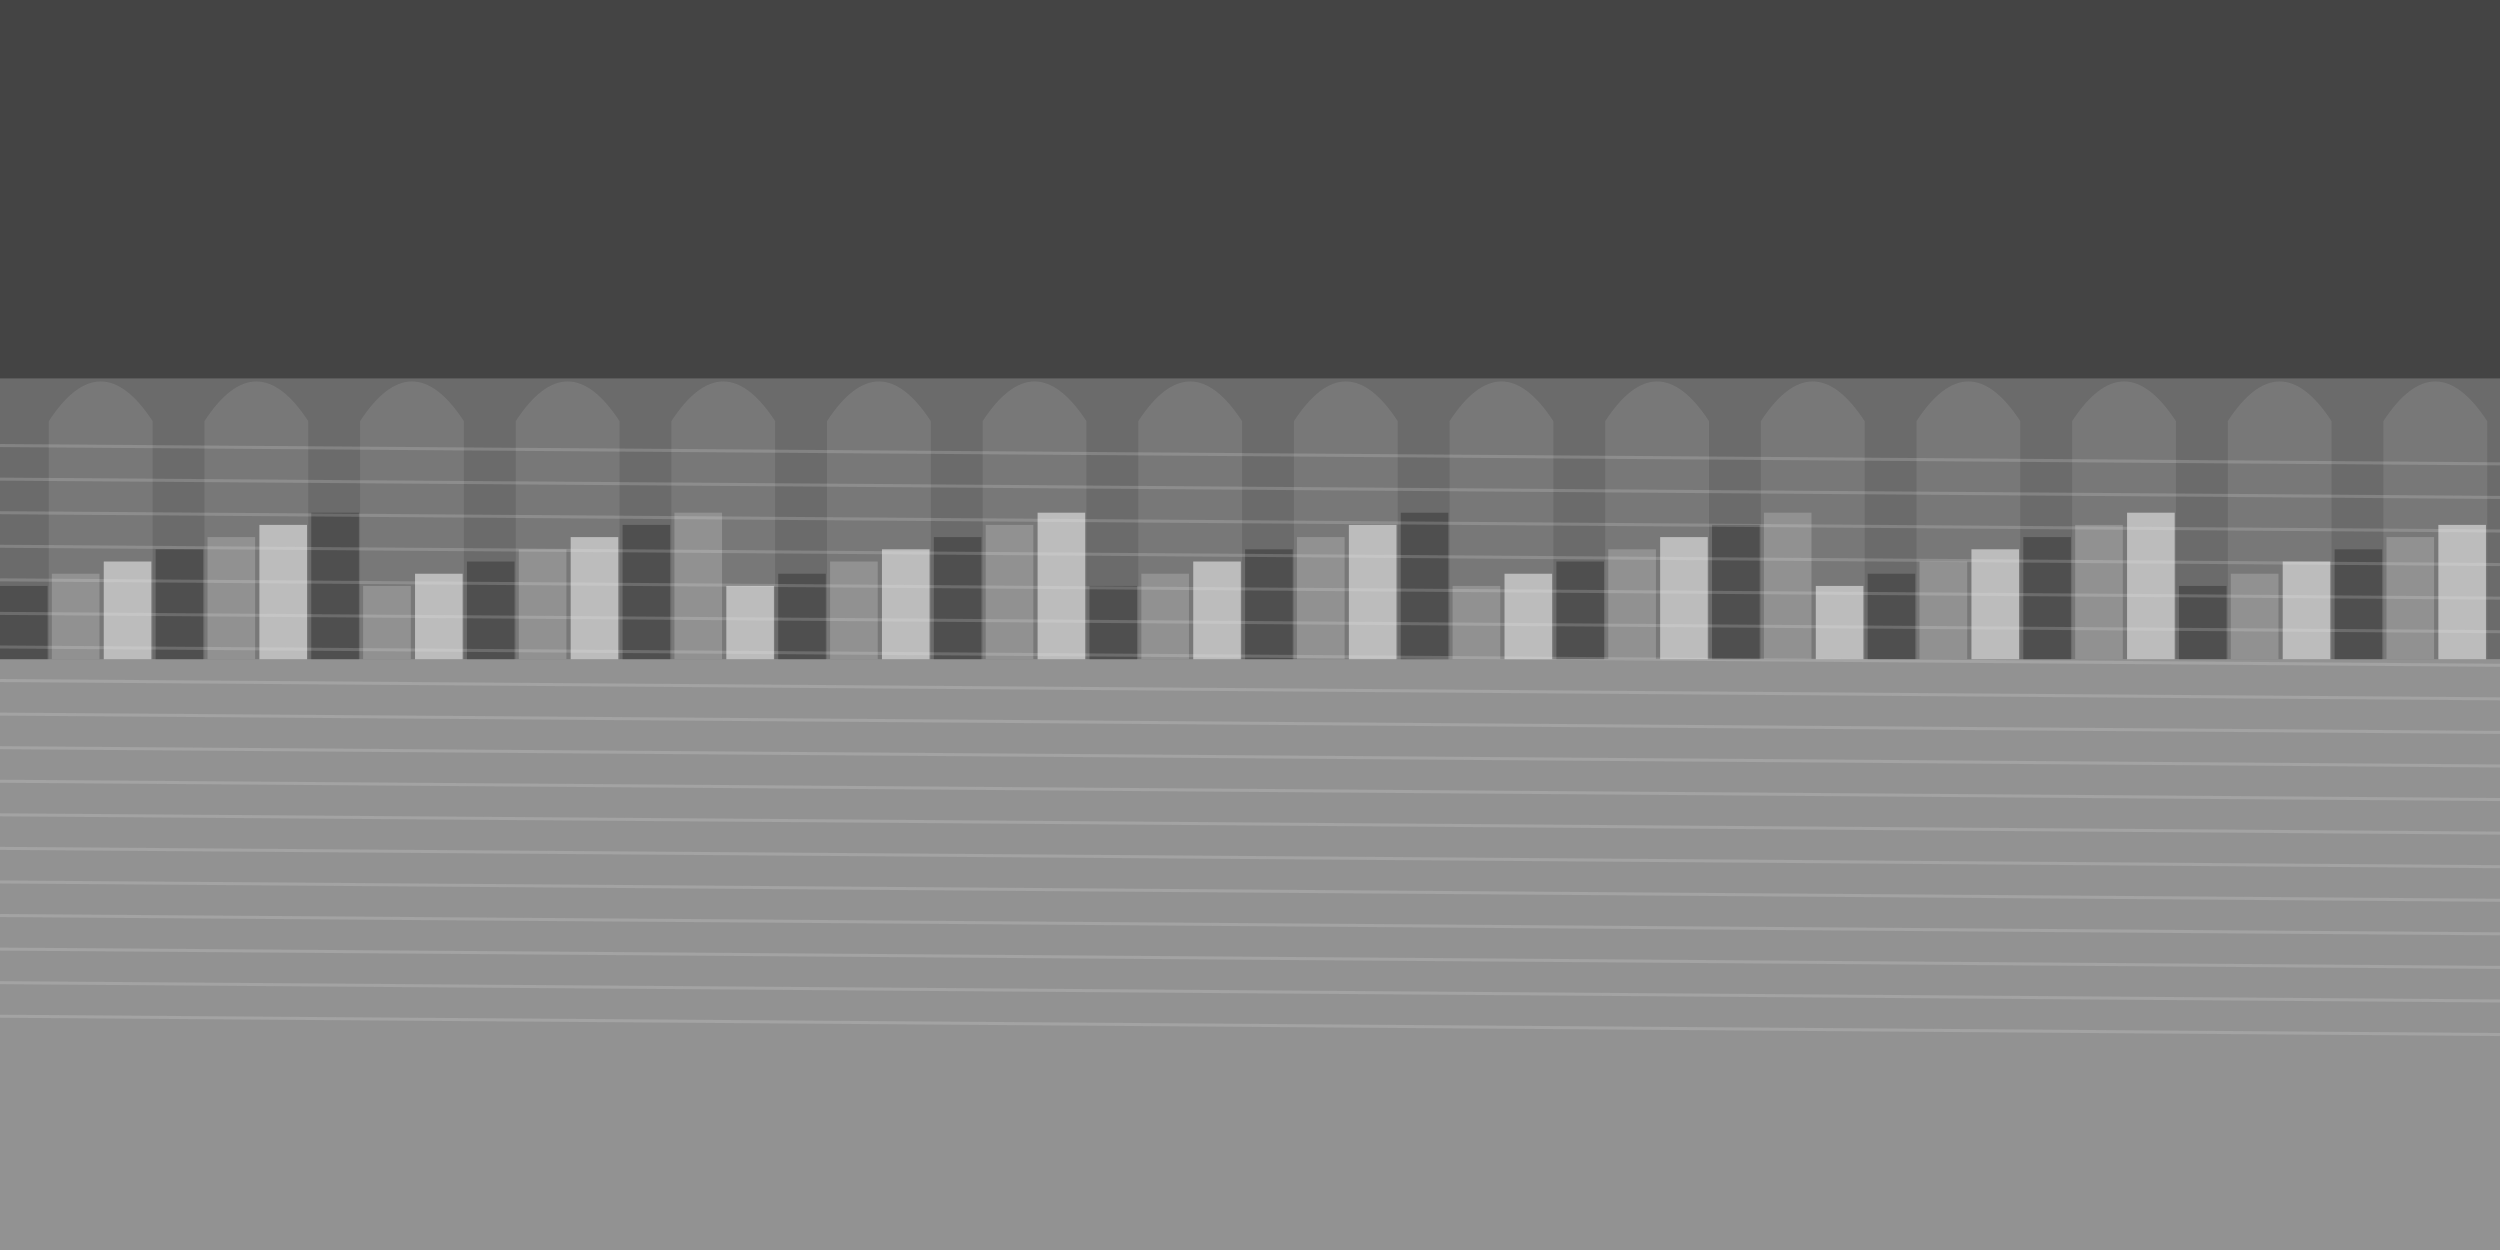
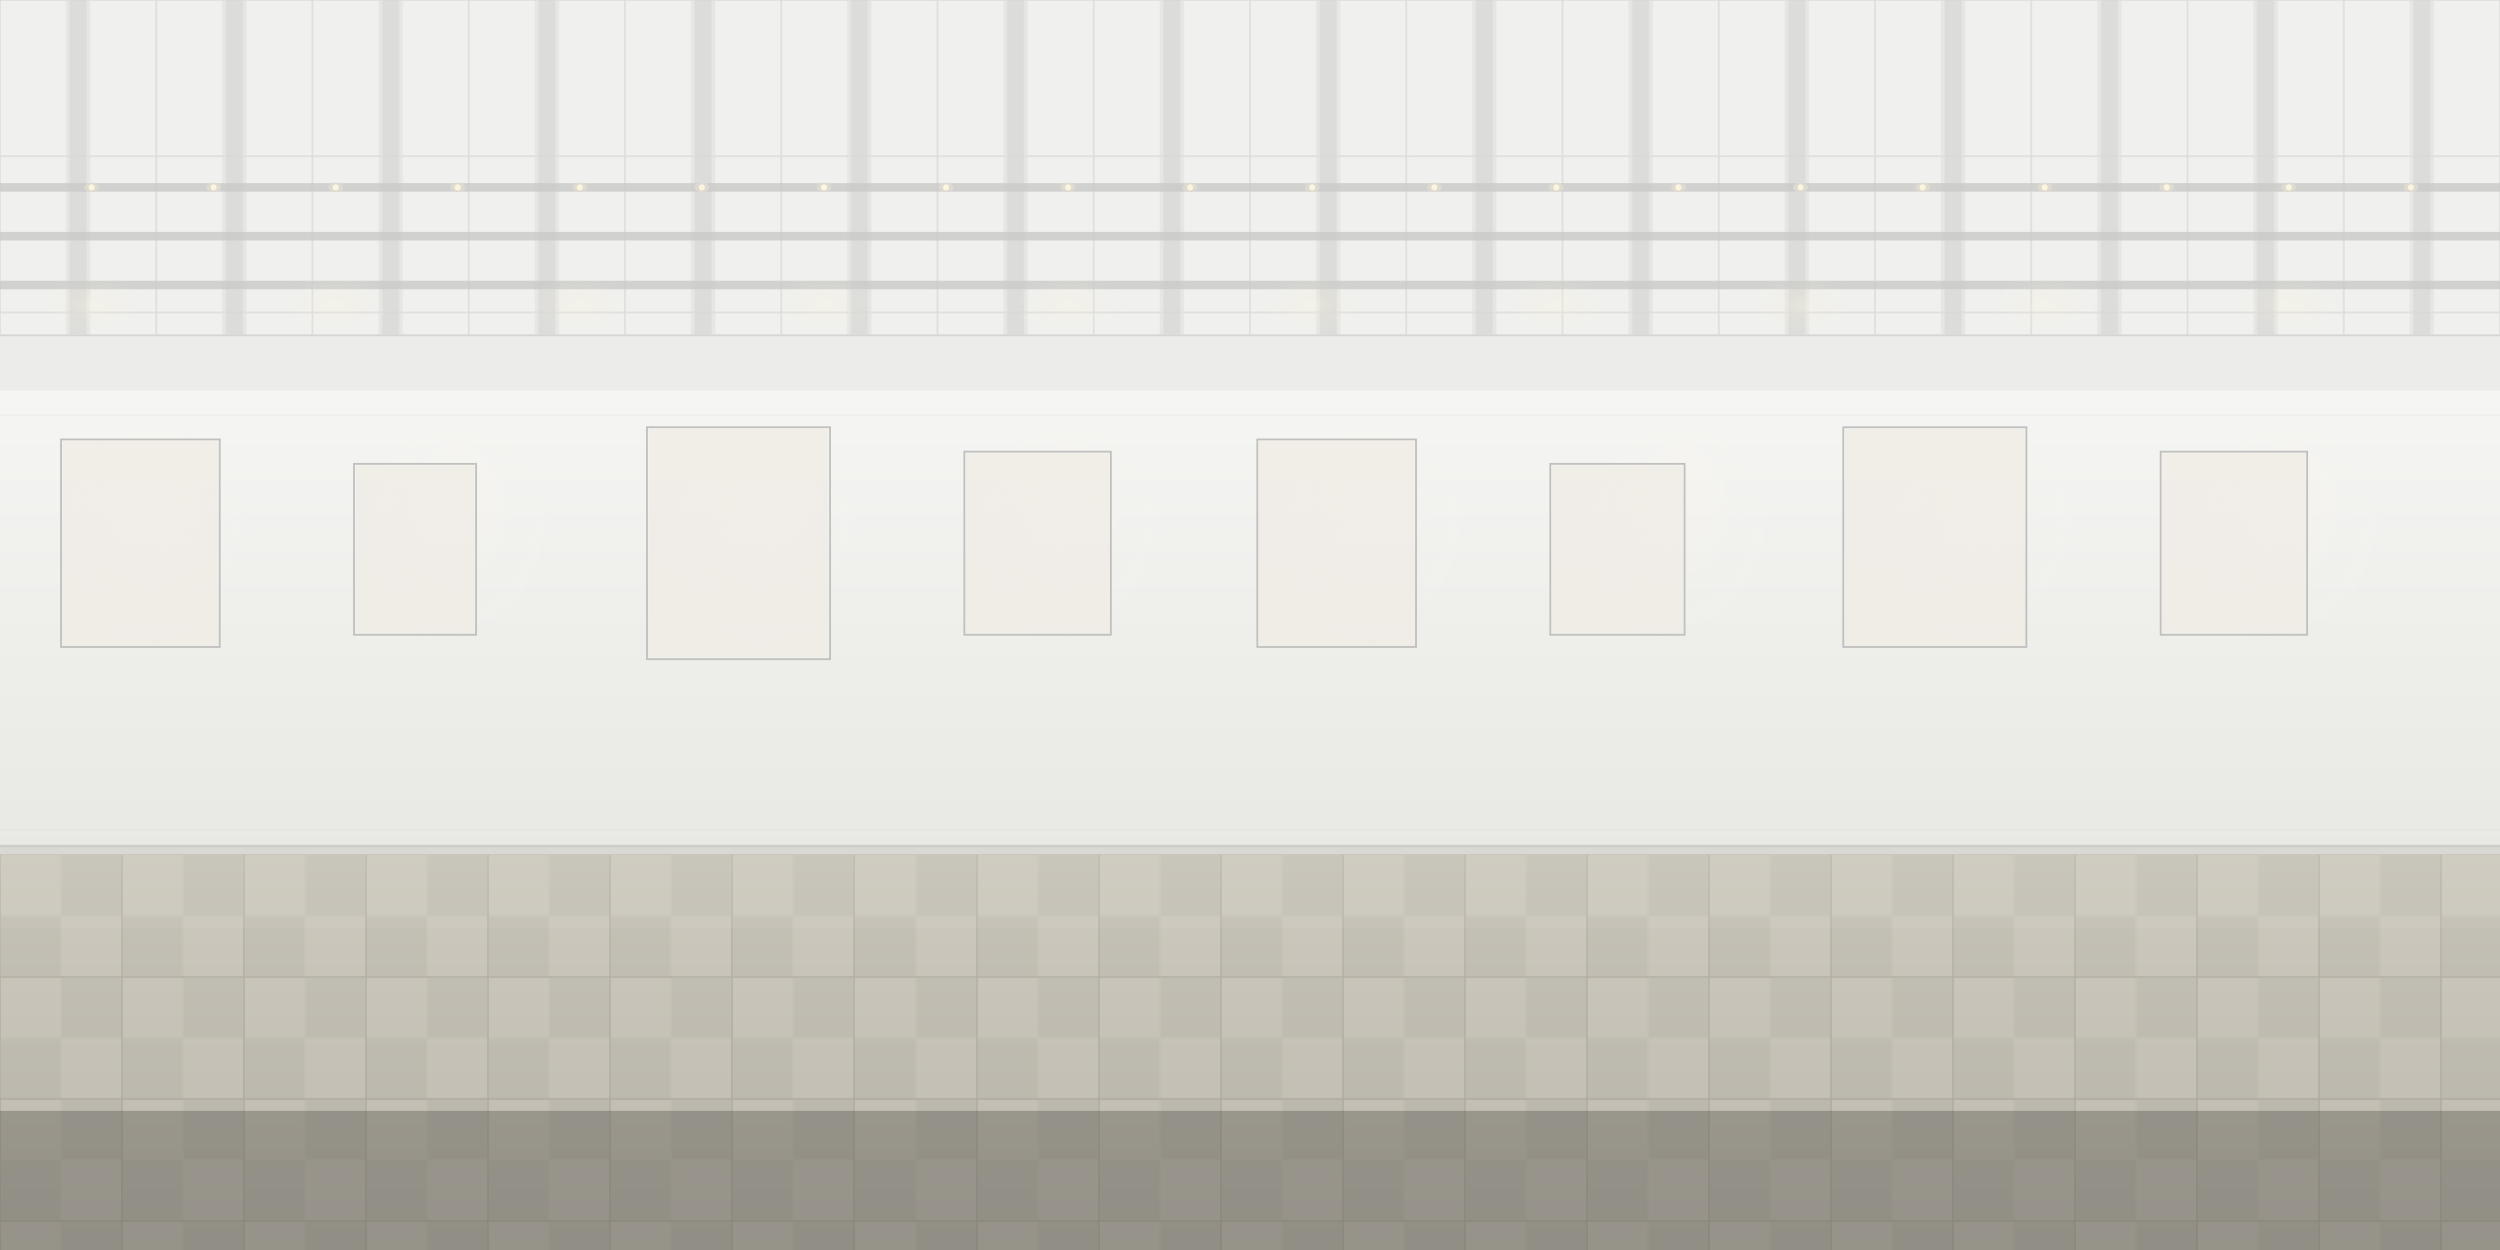
<svg xmlns="http://www.w3.org/2000/svg" viewBox="0 0 4096 2048">
-   <rect width="4096" height="2048" fill="#444" />
-   <rect y="620" width="4096" height="1428" fill="#9b9b9b" opacity="0.45" />
-   <rect y="1080" width="4096" height="968" fill="#ededed" opacity="0.3" />
-   <rect x="0" y="960" width="78" height="120" fill="#444" opacity="0.72" />
-   <rect x="85" y="940" width="78" height="140" fill="#9b9b9b" opacity="0.72" />
-   <rect x="170" y="920" width="78" height="160" fill="#ededed" opacity="0.72" />
-   <rect x="255" y="900" width="78" height="180" fill="#444" opacity="0.72" />
-   <rect x="340" y="880" width="78" height="200" fill="#9b9b9b" opacity="0.72" />
-   <rect x="425" y="860" width="78" height="220" fill="#ededed" opacity="0.72" />
-   <rect x="510" y="840" width="78" height="240" fill="#444" opacity="0.72" />
-   <rect x="595" y="960" width="78" height="120" fill="#9b9b9b" opacity="0.72" />
-   <rect x="680" y="940" width="78" height="140" fill="#ededed" opacity="0.72" />
-   <rect x="765" y="920" width="78" height="160" fill="#444" opacity="0.72" />
-   <rect x="850" y="900" width="78" height="180" fill="#9b9b9b" opacity="0.72" />
-   <rect x="935" y="880" width="78" height="200" fill="#ededed" opacity="0.72" />
-   <rect x="1020" y="860" width="78" height="220" fill="#444" opacity="0.72" />
-   <rect x="1105" y="840" width="78" height="240" fill="#9b9b9b" opacity="0.72" />
-   <rect x="1190" y="960" width="78" height="120" fill="#ededed" opacity="0.72" />
-   <rect x="1275" y="940" width="78" height="140" fill="#444" opacity="0.72" />
-   <rect x="1360" y="920" width="78" height="160" fill="#9b9b9b" opacity="0.72" />
-   <rect x="1445" y="900" width="78" height="180" fill="#ededed" opacity="0.72" />
-   <rect x="1530" y="880" width="78" height="200" fill="#444" opacity="0.72" />
-   <rect x="1615" y="860" width="78" height="220" fill="#9b9b9b" opacity="0.72" />
-   <rect x="1700" y="840" width="78" height="240" fill="#ededed" opacity="0.72" />
-   <rect x="1785" y="960" width="78" height="120" fill="#444" opacity="0.72" />
-   <rect x="1870" y="940" width="78" height="140" fill="#9b9b9b" opacity="0.72" />
-   <rect x="1955" y="920" width="78" height="160" fill="#ededed" opacity="0.72" />
-   <rect x="2040" y="900" width="78" height="180" fill="#444" opacity="0.72" />
-   <rect x="2125" y="880" width="78" height="200" fill="#9b9b9b" opacity="0.72" />
-   <rect x="2210" y="860" width="78" height="220" fill="#ededed" opacity="0.72" />
-   <rect x="2295" y="840" width="78" height="240" fill="#444" opacity="0.72" />
-   <rect x="2380" y="960" width="78" height="120" fill="#9b9b9b" opacity="0.72" />
-   <rect x="2465" y="940" width="78" height="140" fill="#ededed" opacity="0.72" />
-   <rect x="2550" y="920" width="78" height="160" fill="#444" opacity="0.72" />
-   <rect x="2635" y="900" width="78" height="180" fill="#9b9b9b" opacity="0.72" />
-   <rect x="2720" y="880" width="78" height="200" fill="#ededed" opacity="0.72" />
-   <rect x="2805" y="860" width="78" height="220" fill="#444" opacity="0.72" />
-   <rect x="2890" y="840" width="78" height="240" fill="#9b9b9b" opacity="0.72" />
-   <rect x="2975" y="960" width="78" height="120" fill="#ededed" opacity="0.72" />
-   <rect x="3060" y="940" width="78" height="140" fill="#444" opacity="0.72" />
-   <rect x="3145" y="920" width="78" height="160" fill="#9b9b9b" opacity="0.72" />
-   <rect x="3230" y="900" width="78" height="180" fill="#ededed" opacity="0.72" />
-   <rect x="3315" y="880" width="78" height="200" fill="#444" opacity="0.72" />
-   <rect x="3400" y="860" width="78" height="220" fill="#9b9b9b" opacity="0.72" />
-   <rect x="3485" y="840" width="78" height="240" fill="#ededed" opacity="0.72" />
-   <rect x="3570" y="960" width="78" height="120" fill="#444" opacity="0.72" />
-   <rect x="3655" y="940" width="78" height="140" fill="#9b9b9b" opacity="0.72" />
-   <rect x="3740" y="920" width="78" height="160" fill="#ededed" opacity="0.72" />
-   <rect x="3825" y="900" width="78" height="180" fill="#444" opacity="0.72" />
-   <rect x="3910" y="880" width="78" height="200" fill="#9b9b9b" opacity="0.72" />
-   <rect x="3995" y="860" width="78" height="220" fill="#ededed" opacity="0.72" />
-   <path d="M80 690 q85 -130 170 0 v390 h-170z" fill="#9b9b9b" opacity="0.28" />
-   <path d="M335 690 q85 -130 170 0 v390 h-170z" fill="#9b9b9b" opacity="0.28" />
-   <path d="M590 690 q85 -130 170 0 v390 h-170z" fill="#9b9b9b" opacity="0.28" />
-   <path d="M845 690 q85 -130 170 0 v390 h-170z" fill="#9b9b9b" opacity="0.28" />
-   <path d="M1100 690 q85 -130 170 0 v390 h-170z" fill="#9b9b9b" opacity="0.28" />
-   <path d="M1355 690 q85 -130 170 0 v390 h-170z" fill="#9b9b9b" opacity="0.28" />
-   <path d="M1610 690 q85 -130 170 0 v390 h-170z" fill="#9b9b9b" opacity="0.28" />
-   <path d="M1865 690 q85 -130 170 0 v390 h-170z" fill="#9b9b9b" opacity="0.28" />
-   <path d="M2120 690 q85 -130 170 0 v390 h-170z" fill="#9b9b9b" opacity="0.28" />
-   <path d="M2375 690 q85 -130 170 0 v390 h-170z" fill="#9b9b9b" opacity="0.28" />
-   <path d="M2630 690 q85 -130 170 0 v390 h-170z" fill="#9b9b9b" opacity="0.28" />
-   <path d="M2885 690 q85 -130 170 0 v390 h-170z" fill="#9b9b9b" opacity="0.28" />
-   <path d="M3140 690 q85 -130 170 0 v390 h-170z" fill="#9b9b9b" opacity="0.28" />
-   <path d="M3395 690 q85 -130 170 0 v390 h-170z" fill="#9b9b9b" opacity="0.28" />
-   <path d="M3650 690 q85 -130 170 0 v390 h-170z" fill="#9b9b9b" opacity="0.28" />
-   <path d="M3905 690 q85 -130 170 0 v390 h-170z" fill="#9b9b9b" opacity="0.28" />
-   <g opacity="0.18" stroke="#ededed" stroke-width="5">
-     <line x1="0" y1="730" x2="4096" y2="760" />
-     <line x1="0" y1="785" x2="4096" y2="815" />
-     <line x1="0" y1="840" x2="4096" y2="870" />
-     <line x1="0" y1="895" x2="4096" y2="925" />
-     <line x1="0" y1="950" x2="4096" y2="980" />
-     <line x1="0" y1="1005" x2="4096" y2="1035" />
-     <line x1="0" y1="1060" x2="4096" y2="1090" />
-     <line x1="0" y1="1115" x2="4096" y2="1145" />
-     <line x1="0" y1="1170" x2="4096" y2="1200" />
-     <line x1="0" y1="1225" x2="4096" y2="1255" />
-     <line x1="0" y1="1280" x2="4096" y2="1310" />
-     <line x1="0" y1="1335" x2="4096" y2="1365" />
-     <line x1="0" y1="1390" x2="4096" y2="1420" />
-     <line x1="0" y1="1445" x2="4096" y2="1475" />
-     <line x1="0" y1="1500" x2="4096" y2="1530" />
-     <line x1="0" y1="1555" x2="4096" y2="1585" />
-     <line x1="0" y1="1610" x2="4096" y2="1640" />
-     <line x1="0" y1="1665" x2="4096" y2="1695" />
+   <defs>
+     <linearGradient id="ceilG" x1="0" y1="0" x2="0" y2="1">
+       <stop offset="0" stop-color="#e8e8e6" />
+       <stop offset="1" stop-color="#f5f5f3" />
+     </linearGradient>
+     <linearGradient id="wallG" x1="0" y1="0" x2="0" y2="1">
+       <stop offset="0" stop-color="#f5f5f3" />
+       <stop offset="1" stop-color="#e8e8e4" />
+     </linearGradient>
+     <linearGradient id="floorG" x1="0" y1="0" x2="0" y2="1">
+       <stop offset="0" stop-color="#d0ccc0" />
+       <stop offset="1" stop-color="#7a7870" />
+     </linearGradient>
+     <radialGradient id="spotG" cx="50%" cy="50%" r="50%">
+       <stop offset="0" stop-color="#fffae0" stop-opacity="0.9" />
+       <stop offset="0.4" stop-color="#f8f0d0" stop-opacity="0.4" />
+       <stop offset="1" stop-color="#f5f5f3" stop-opacity="0" />
+     </radialGradient>
+     <radialGradient id="wallSpotG" cx="50%" cy="30%" r="60%">
+       <stop offset="0" stop-color="#fff8e8" stop-opacity="0.4" />
+       <stop offset="1" stop-color="#f5f5f3" stop-opacity="0" />
+     </radialGradient>
+     <pattern id="ceilPan" x="0" y="0" width="256" height="256" patternUnits="userSpaceOnUse">
+       <rect width="256" height="256" fill="#f0f0ee" />
+       <rect x="0" y="0" width="256" height="256" fill="none" stroke="#d8d8d6" stroke-width="2" />
+       <rect x="108" y="0" width="40" height="256" fill="#e0e0de" opacity="0.6" />
+       <rect x="114" y="0" width="28" height="256" fill="#d0d0ce" opacity="0.5" />
+     </pattern>
+     <pattern id="floorPan" x="0" y="0" width="200" height="200" patternUnits="userSpaceOnUse">
+       <rect width="200" height="200" fill="#c8c4b8" />
+       <rect x="0" y="0" width="200" height="200" fill="none" stroke="#b0aca0" stroke-width="2" />
+       <rect x="2" y="2" width="96" height="96" fill="#d0ccc0" opacity="0.6" />
+       <rect x="102" y="2" width="96" height="96" fill="#c0bcb0" opacity="0.6" />
+       <rect x="2" y="102" width="96" height="96" fill="#c0bcb0" opacity="0.6" />
+       <rect x="102" y="102" width="96" height="96" fill="#d0ccc0" opacity="0.6" />
+     </pattern>
+   </defs>
+   <rect width="4096" height="580" fill="url(#ceilG)" />
+   <rect width="4096" height="560" fill="url(#ceilPan)" opacity="0.95" />
+   <g fill="#c8c8c6" opacity="0.8">
+     <rect x="0" y="300" width="4096" height="14" />
+     <rect x="0" y="380" width="4096" height="14" />
+     <rect x="0" y="460" width="4096" height="14" />
  </g>
+   <g fill="#e0dcd0" opacity="0.85">
+     <ellipse cx="150" cy="307" rx="12" ry="8" />
+     <ellipse cx="350" cy="307" rx="12" ry="8" />
+     <ellipse cx="550" cy="307" rx="12" ry="8" />
+     <ellipse cx="750" cy="307" rx="12" ry="8" />
+     <ellipse cx="950" cy="307" rx="12" ry="8" />
+     <ellipse cx="1150" cy="307" rx="12" ry="8" />
+     <ellipse cx="1350" cy="307" rx="12" ry="8" />
+     <ellipse cx="1550" cy="307" rx="12" ry="8" />
+     <ellipse cx="1750" cy="307" rx="12" ry="8" />
+     <ellipse cx="1950" cy="307" rx="12" ry="8" />
+     <ellipse cx="2150" cy="307" rx="12" ry="8" />
+     <ellipse cx="2350" cy="307" rx="12" ry="8" />
+     <ellipse cx="2550" cy="307" rx="12" ry="8" />
+     <ellipse cx="2750" cy="307" rx="12" ry="8" />
+     <ellipse cx="2950" cy="307" rx="12" ry="8" />
+     <ellipse cx="3150" cy="307" rx="12" ry="8" />
+     <ellipse cx="3350" cy="307" rx="12" ry="8" />
+     <ellipse cx="3550" cy="307" rx="12" ry="8" />
+     <ellipse cx="3750" cy="307" rx="12" ry="8" />
+     <ellipse cx="3950" cy="307" rx="12" ry="8" />
+   </g>
+   <g fill="url(#spotG)" opacity="0.35">
+     <ellipse cx="150" cy="500" rx="90" ry="50" />
+     <ellipse cx="550" cy="500" rx="90" ry="50" />
+     <ellipse cx="950" cy="500" rx="90" ry="50" />
+     <ellipse cx="1350" cy="500" rx="90" ry="50" />
+     <ellipse cx="1750" cy="500" rx="90" ry="50" />
+     <ellipse cx="2150" cy="500" rx="90" ry="50" />
+     <ellipse cx="2550" cy="500" rx="90" ry="50" />
+     <ellipse cx="2950" cy="500" rx="90" ry="50" />
+     <ellipse cx="3350" cy="500" rx="90" ry="50" />
+     <ellipse cx="3750" cy="500" rx="90" ry="50" />
+   </g>
+   <g fill="#fffae0" opacity="0.9">
+     <circle cx="150" cy="307" r="5" />
+     <circle cx="350" cy="307" r="5" />
+     <circle cx="550" cy="307" r="5" />
+     <circle cx="750" cy="307" r="5" />
+     <circle cx="950" cy="307" r="5" />
+     <circle cx="1150" cy="307" r="5" />
+     <circle cx="1350" cy="307" r="5" />
+     <circle cx="1550" cy="307" r="5" />
+     <circle cx="1750" cy="307" r="5" />
+     <circle cx="1950" cy="307" r="5" />
+     <circle cx="2150" cy="307" r="5" />
+     <circle cx="2350" cy="307" r="5" />
+     <circle cx="2550" cy="307" r="5" />
+     <circle cx="2750" cy="307" r="5" />
+     <circle cx="2950" cy="307" r="5" />
+     <circle cx="3150" cy="307" r="5" />
+     <circle cx="3350" cy="307" r="5" />
+     <circle cx="3550" cy="307" r="5" />
+     <circle cx="3750" cy="307" r="5" />
+     <circle cx="3950" cy="307" r="5" />
+   </g>
+   <rect width="4096" height="580" fill="#f0f0ee" opacity="0.04" />
+   <rect y="548" width="4096" height="100" fill="#ececea" />
+   <rect y="548" width="4096" height="3" fill="#d0d0ce" opacity="0.8" />
+   <rect y="645" width="4096" height="3" fill="#d8d8d6" opacity="0.6" />
+   <rect y="640" width="4096" height="760" fill="url(#wallG)" />
+   <g stroke="#e0e0de" stroke-width="1.5" opacity="0.6" fill="none">
+     <line x1="0" y1="680" x2="4096" y2="680" />
+     <line x1="0" y1="1360" x2="4096" y2="1360" />
+   </g>
+   <g fill="url(#wallSpotG)" opacity="0.5">
+     <ellipse cx="250" cy="900" rx="150" ry="200" />
+     <ellipse cx="750" cy="900" rx="150" ry="200" />
+     <ellipse cx="1250" cy="900" rx="150" ry="200" />
+     <ellipse cx="1750" cy="900" rx="150" ry="200" />
+     <ellipse cx="2250" cy="900" rx="150" ry="200" />
+     <ellipse cx="2750" cy="900" rx="150" ry="200" />
+     <ellipse cx="3250" cy="900" rx="150" ry="200" />
+     <ellipse cx="3750" cy="900" rx="150" ry="200" />
+   </g>
+   <g fill="none" stroke="#c0c0be" stroke-width="3">
+     <rect x="100" y="720" width="260" height="340" />
+     <rect x="580" y="760" width="200" height="280" />
+     <rect x="1060" y="700" width="300" height="380" />
+     <rect x="1580" y="740" width="240" height="300" />
+     <rect x="2060" y="720" width="260" height="340" />
+     <rect x="2540" y="760" width="220" height="280" />
+     <rect x="3020" y="700" width="300" height="360" />
+     <rect x="3540" y="740" width="240" height="300" />
+   </g>
+   <g fill="#f0ece6" opacity="0.8">
+     <rect x="103" y="723" width="254" height="334" />
+     <rect x="583" y="763" width="194" height="274" />
+     <rect x="1063" y="703" width="294" height="374" />
+     <rect x="1583" y="743" width="234" height="294" />
+     <rect x="2063" y="723" width="254" height="334" />
+     <rect x="2543" y="763" width="214" height="274" />
+     <rect x="3023" y="703" width="294" height="354" />
+     <rect x="3543" y="743" width="234" height="294" />
+   </g>
+   <rect y="1386" width="4096" height="22" fill="#d8d8d4" />
+   <rect y="1384" width="4096" height="4" fill="#c0c0be" opacity="0.6" />
+   <rect y="1400" width="4096" height="648" fill="url(#floorG)" />
+   <rect y="1400" width="4096" height="648" fill="url(#floorPan)" opacity="0.82" />
+   <rect y="1400" width="4096" height="120" fill="#f5f5f3" opacity="0.07" />
+   <rect y="1400" width="4096" height="30" fill="#d0ccc0" opacity="0.1" />
+   <rect y="1820" width="4096" height="228" fill="#5a5850" opacity="0.4" />
</svg>
